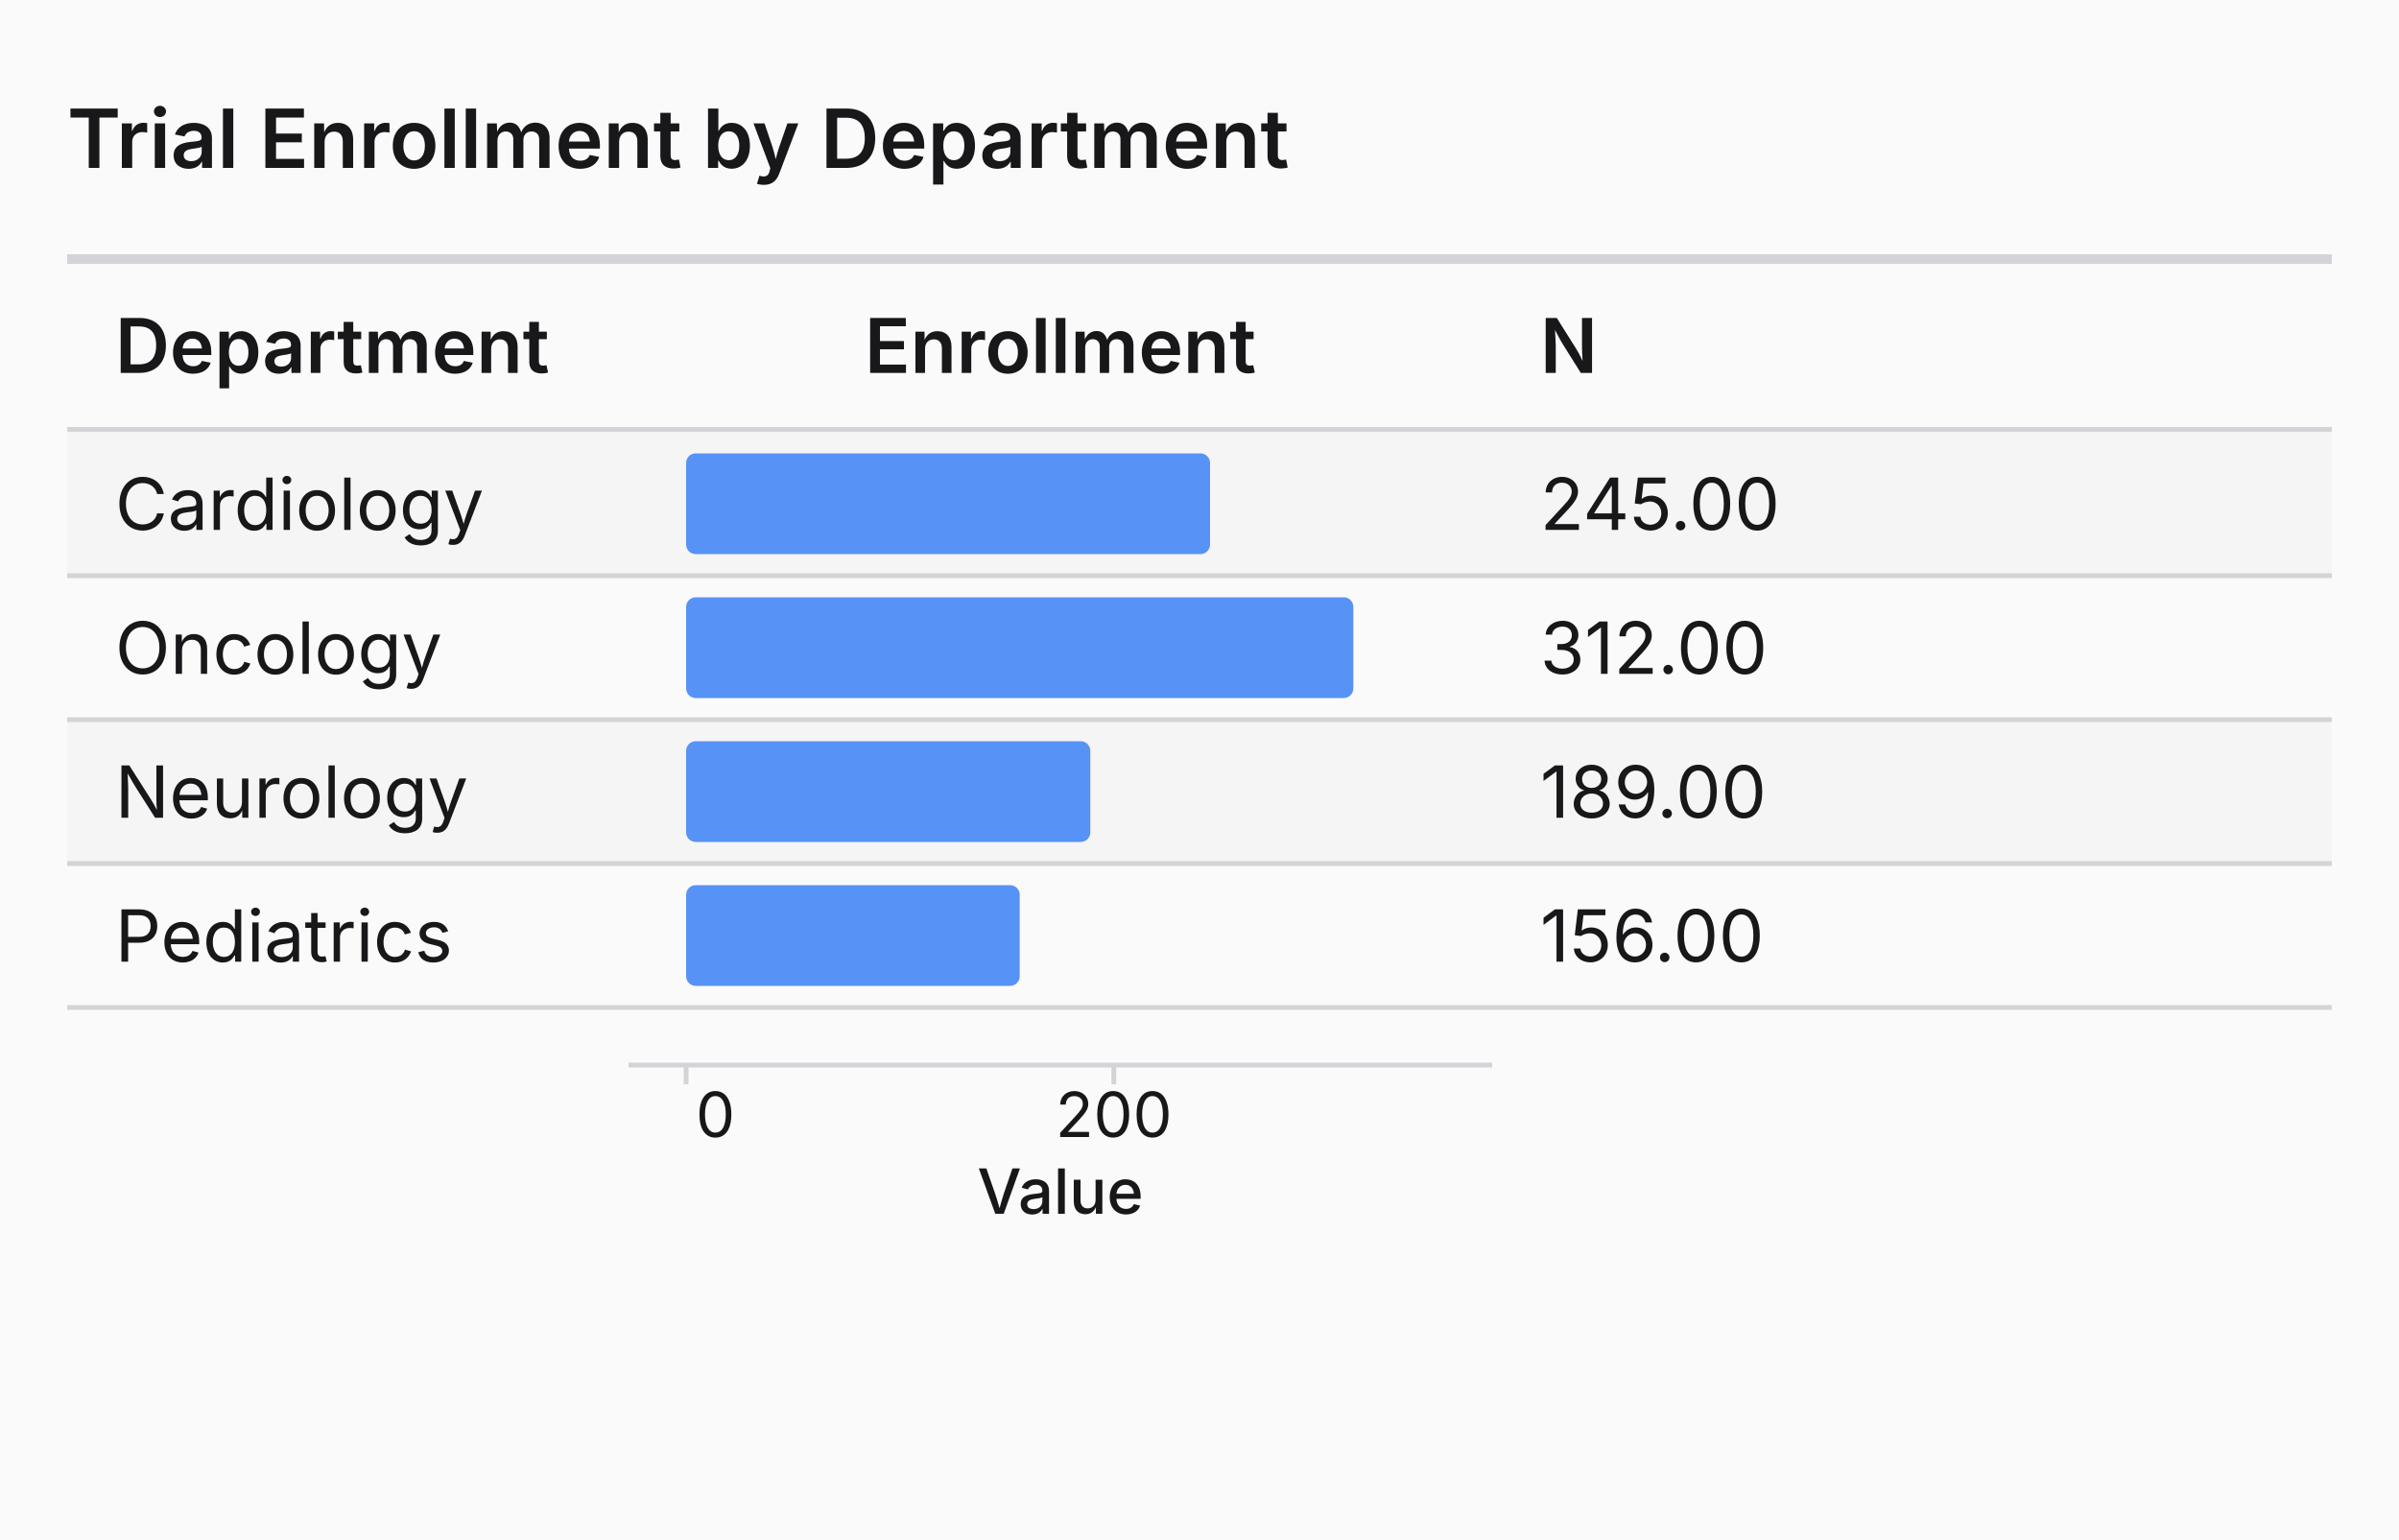
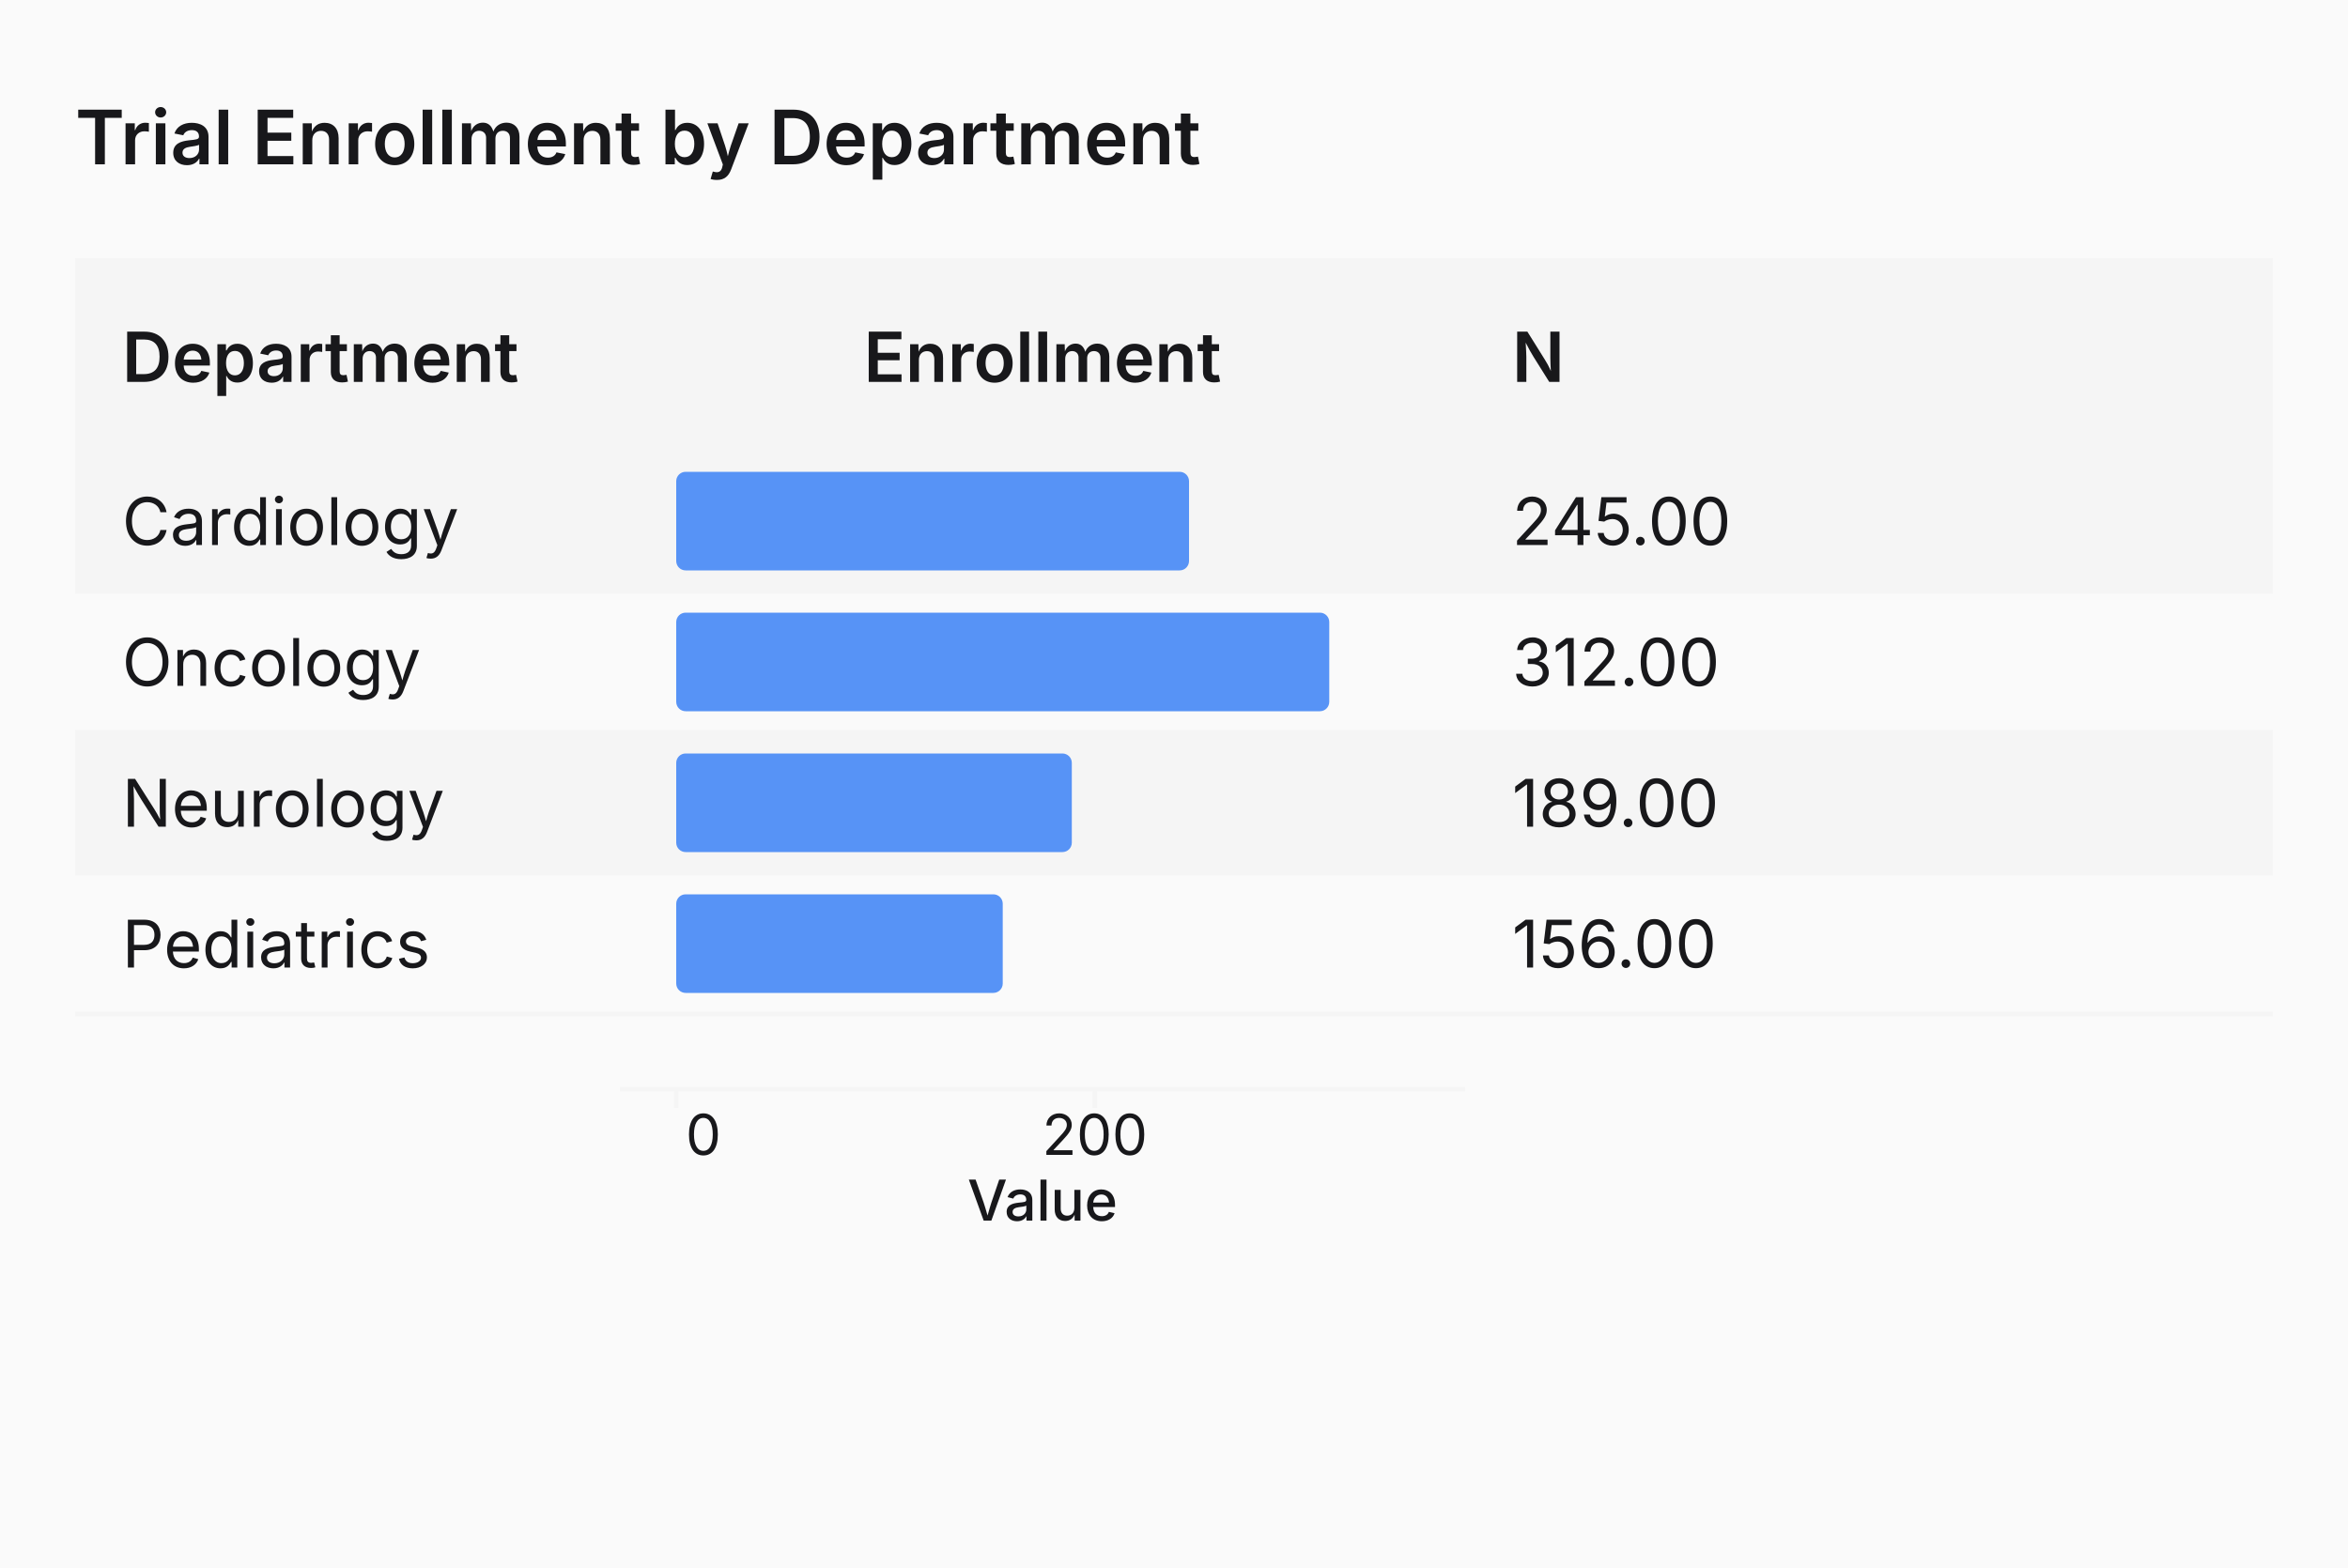
- <svg xmlns="http://www.w3.org/2000/svg" width="500" height="321" viewBox="0 0 500 321">
+ <svg xmlns="http://www.w3.org/2000/svg" width="500" height="334" viewBox="0 0 500 334">
  <style>
  text {
    font-variant-numeric: tabular-nums;
  }
  /* Use dominant-baseline for cell text to match CSS flex centering */
  .cell-text { dominant-baseline: central; }
</style>
-   <rect width="100%" height="100%" fill="#fafafa" />
-   <text x="14" y="35" font-family="Inter, system-ui, -apple-system, sans-serif" font-size="17px" font-weight="600" fill="#18181b">Trial Enrollment by Department</text>
-   <line x1="14" x2="486" y1="54" y2="54" stroke="#d4d4d8" stroke-width="2" />
-   <text class="cell-text" x="24" y="72" font-family="Inter, system-ui, -apple-system, sans-serif" font-size="15.75px" font-weight="600" fill="#18181b">Department</text>
-   <text class="cell-text" x="221" y="72" font-family="Inter, system-ui, -apple-system, sans-serif" font-size="15.75px" font-weight="600" text-anchor="middle" fill="#18181b">Enrollment</text>
-   <text class="cell-text" x="321" y="72" font-family="Inter, system-ui, -apple-system, sans-serif" font-size="15.75px" font-weight="600" text-anchor="start" fill="#18181b">N</text>
-   <line x1="14" x2="486" y1="90" y2="90" stroke="#d4d4d8" stroke-width="2" />
-   <rect x="14" y="90" width="472" height="30" fill="#f5f5f5" />
-   <rect x="14" y="150" width="472" height="30" fill="#f5f5f5" />
+   <rect width="100%" height="100%" fill="#FAFAFA" />
+   <text x="16" y="35" font-family="Inter, system-ui, -apple-system, sans-serif" font-size="16px" font-weight="600" fill="#18181B">Trial Enrollment by Department</text>
+   <line x1="16" x2="484" y1="56" y2="56" stroke="#F5F5F5" stroke-width="2" />
+   <rect x="16" y="56" width="468" height="40" fill="#F5F5F5" />
+   <text class="cell-text" x="26" y="76" font-family="Inter, system-ui, -apple-system, sans-serif" font-size="14.7px" font-weight="600" fill="#18181B">Department</text>
+   <text class="cell-text" x="222" y="76" font-family="Inter, system-ui, -apple-system, sans-serif" font-size="14.7px" font-weight="600" text-anchor="middle" fill="#18181B">Enrollment</text>
+   <text class="cell-text" x="322" y="76" font-family="Inter, system-ui, -apple-system, sans-serif" font-size="14.7px" font-weight="600" text-anchor="start" fill="#18181B">N</text>
+   <line x1="16" x2="484" y1="96" y2="96" stroke="#F5F5F5" stroke-width="2" />
+   <rect x="16" y="96" width="468" height="30" fill="#F5F5F5" />
+   <rect x="16" y="156" width="468" height="30" fill="#F5F5F5" />
  <defs>
    <clipPath id="viz-clip-viz_bar_enrollment">
-       <rect x="143" y="90" width="156" height="120" />
+       <rect x="144" y="96" width="156" height="120" />
    </clipPath>
  </defs>
  <g clip-path="url(#viz-clip-viz_bar_enrollment)">
-     <rect x="143" y="94.5" width="109.2" height="21" fill="#3b82f6" fill-opacity="0.85" rx="2" class="viz-bar-segment" />
-     <rect x="143" y="124.5" width="139.063" height="21" fill="#3b82f6" fill-opacity="0.85" rx="2" class="viz-bar-segment" />
-     <rect x="143" y="154.5" width="84.24" height="21" fill="#3b82f6" fill-opacity="0.85" rx="2" class="viz-bar-segment" />
-     <rect x="143" y="184.5" width="69.531" height="21" fill="#3b82f6" fill-opacity="0.85" rx="2" class="viz-bar-segment" />
+     <rect x="144" y="100.5" width="109.2" height="21" fill="#3b82f6" fill-opacity="0.85" rx="2" class="viz-bar-segment" />
+     <rect x="144" y="130.5" width="139.063" height="21" fill="#3b82f6" fill-opacity="0.85" rx="2" class="viz-bar-segment" />
+     <rect x="144" y="160.5" width="84.24" height="21" fill="#3b82f6" fill-opacity="0.85" rx="2" class="viz-bar-segment" />
+     <rect x="144" y="190.5" width="69.531" height="21" fill="#3b82f6" fill-opacity="0.85" rx="2" class="viz-bar-segment" />
  </g>
-   <g transform="translate(0, 222)">
-     <line x1="131" x2="311" y1="0" y2="0" stroke="#d4d4d8" stroke-width="1" />
-     <line x1="143" x2="143" y1="0" y2="4" stroke="#d4d4d8" stroke-width="1" />
-     <text x="145" y="15" text-anchor="start" font-family="Inter, system-ui, -apple-system, sans-serif" font-size="13px" font-weight="400" fill="#18181b">0</text>
-     <line x1="232.143" x2="232.143" y1="0" y2="4" stroke="#d4d4d8" stroke-width="1" />
-     <text x="232.143" y="15" text-anchor="middle" font-family="Inter, system-ui, -apple-system, sans-serif" font-size="13px" font-weight="400" fill="#18181b">200</text>
-     <text x="221" y="31" text-anchor="middle" font-family="Inter, system-ui, -apple-system, sans-serif" font-size="13px" font-weight="500" fill="#18181b">Value</text>
+   <g transform="translate(0, 232)">
+     <line x1="132" x2="312" y1="0" y2="0" stroke="#F5F5F5" stroke-width="1" />
+     <line x1="144" x2="144" y1="0" y2="4" stroke="#F5F5F5" stroke-width="1" />
+     <text x="146" y="14" text-anchor="start" font-family="Inter, system-ui, -apple-system, sans-serif" font-size="12px" font-weight="400" fill="#18181B">0</text>
+     <line x1="233.143" x2="233.143" y1="0" y2="4" stroke="#F5F5F5" stroke-width="1" />
+     <text x="233.143" y="14" text-anchor="middle" font-family="Inter, system-ui, -apple-system, sans-serif" font-size="12px" font-weight="400" fill="#18181B">200</text>
+     <text x="222" y="28" text-anchor="middle" font-family="Inter, system-ui, -apple-system, sans-serif" font-size="12px" font-weight="500" fill="#18181B">Value</text>
  </g>
-   <text class="cell-text" x="24" y="105" font-family="Inter, system-ui, -apple-system, sans-serif" font-size="15px" font-weight="400" font-style="normal" fill="#18181b">Cardiology</text>
-   <text class="cell-text" x="321" y="105" font-family="Inter, system-ui, -apple-system, sans-serif" font-size="15px" font-weight="400" font-style="normal" text-anchor="start" fill="#18181b">245.00</text>
-   <line x1="14" x2="486" y1="120" y2="120" stroke="#d4d4d8" stroke-width="1" />
-   <text class="cell-text" x="24" y="135" font-family="Inter, system-ui, -apple-system, sans-serif" font-size="15px" font-weight="400" font-style="normal" fill="#18181b">Oncology</text>
-   <text class="cell-text" x="321" y="135" font-family="Inter, system-ui, -apple-system, sans-serif" font-size="15px" font-weight="400" font-style="normal" text-anchor="start" fill="#18181b">312.00</text>
-   <line x1="14" x2="486" y1="150" y2="150" stroke="#d4d4d8" stroke-width="1" />
-   <text class="cell-text" x="24" y="165" font-family="Inter, system-ui, -apple-system, sans-serif" font-size="15px" font-weight="400" font-style="normal" fill="#18181b">Neurology</text>
-   <text class="cell-text" x="321" y="165" font-family="Inter, system-ui, -apple-system, sans-serif" font-size="15px" font-weight="400" font-style="normal" text-anchor="start" fill="#18181b">189.00</text>
-   <line x1="14" x2="486" y1="180" y2="180" stroke="#d4d4d8" stroke-width="1" />
-   <text class="cell-text" x="24" y="195" font-family="Inter, system-ui, -apple-system, sans-serif" font-size="15px" font-weight="400" font-style="normal" fill="#18181b">Pediatrics</text>
-   <text class="cell-text" x="321" y="195" font-family="Inter, system-ui, -apple-system, sans-serif" font-size="15px" font-weight="400" font-style="normal" text-anchor="start" fill="#18181b">156.00</text>
-   <line x1="14" x2="486" y1="210" y2="210" stroke="#d4d4d8" stroke-width="1" />
+   <text class="cell-text" x="26" y="111" font-family="Inter, system-ui, -apple-system, sans-serif" font-size="14px" font-weight="400" font-style="normal" fill="#18181B">Cardiology</text>
+   <text class="cell-text" x="322" y="111" font-family="Inter, system-ui, -apple-system, sans-serif" font-size="14px" font-weight="400" font-style="normal" text-anchor="start" fill="#18181B">245.00</text>
+   <line x1="16" x2="484" y1="126" y2="126" stroke="#F5F5F5" stroke-width="1" />
+   <text class="cell-text" x="26" y="141" font-family="Inter, system-ui, -apple-system, sans-serif" font-size="14px" font-weight="400" font-style="normal" fill="#18181B">Oncology</text>
+   <text class="cell-text" x="322" y="141" font-family="Inter, system-ui, -apple-system, sans-serif" font-size="14px" font-weight="400" font-style="normal" text-anchor="start" fill="#18181B">312.00</text>
+   <line x1="16" x2="484" y1="156" y2="156" stroke="#F5F5F5" stroke-width="1" />
+   <text class="cell-text" x="26" y="171" font-family="Inter, system-ui, -apple-system, sans-serif" font-size="14px" font-weight="400" font-style="normal" fill="#18181B">Neurology</text>
+   <text class="cell-text" x="322" y="171" font-family="Inter, system-ui, -apple-system, sans-serif" font-size="14px" font-weight="400" font-style="normal" text-anchor="start" fill="#18181B">189.00</text>
+   <line x1="16" x2="484" y1="186" y2="186" stroke="#F5F5F5" stroke-width="1" />
+   <text class="cell-text" x="26" y="201" font-family="Inter, system-ui, -apple-system, sans-serif" font-size="14px" font-weight="400" font-style="normal" fill="#18181B">Pediatrics</text>
+   <text class="cell-text" x="322" y="201" font-family="Inter, system-ui, -apple-system, sans-serif" font-size="14px" font-weight="400" font-style="normal" text-anchor="start" fill="#18181B">156.00</text>
+   <line x1="16" x2="484" y1="216" y2="216" stroke="#F5F5F5" stroke-width="1" />
</svg>
